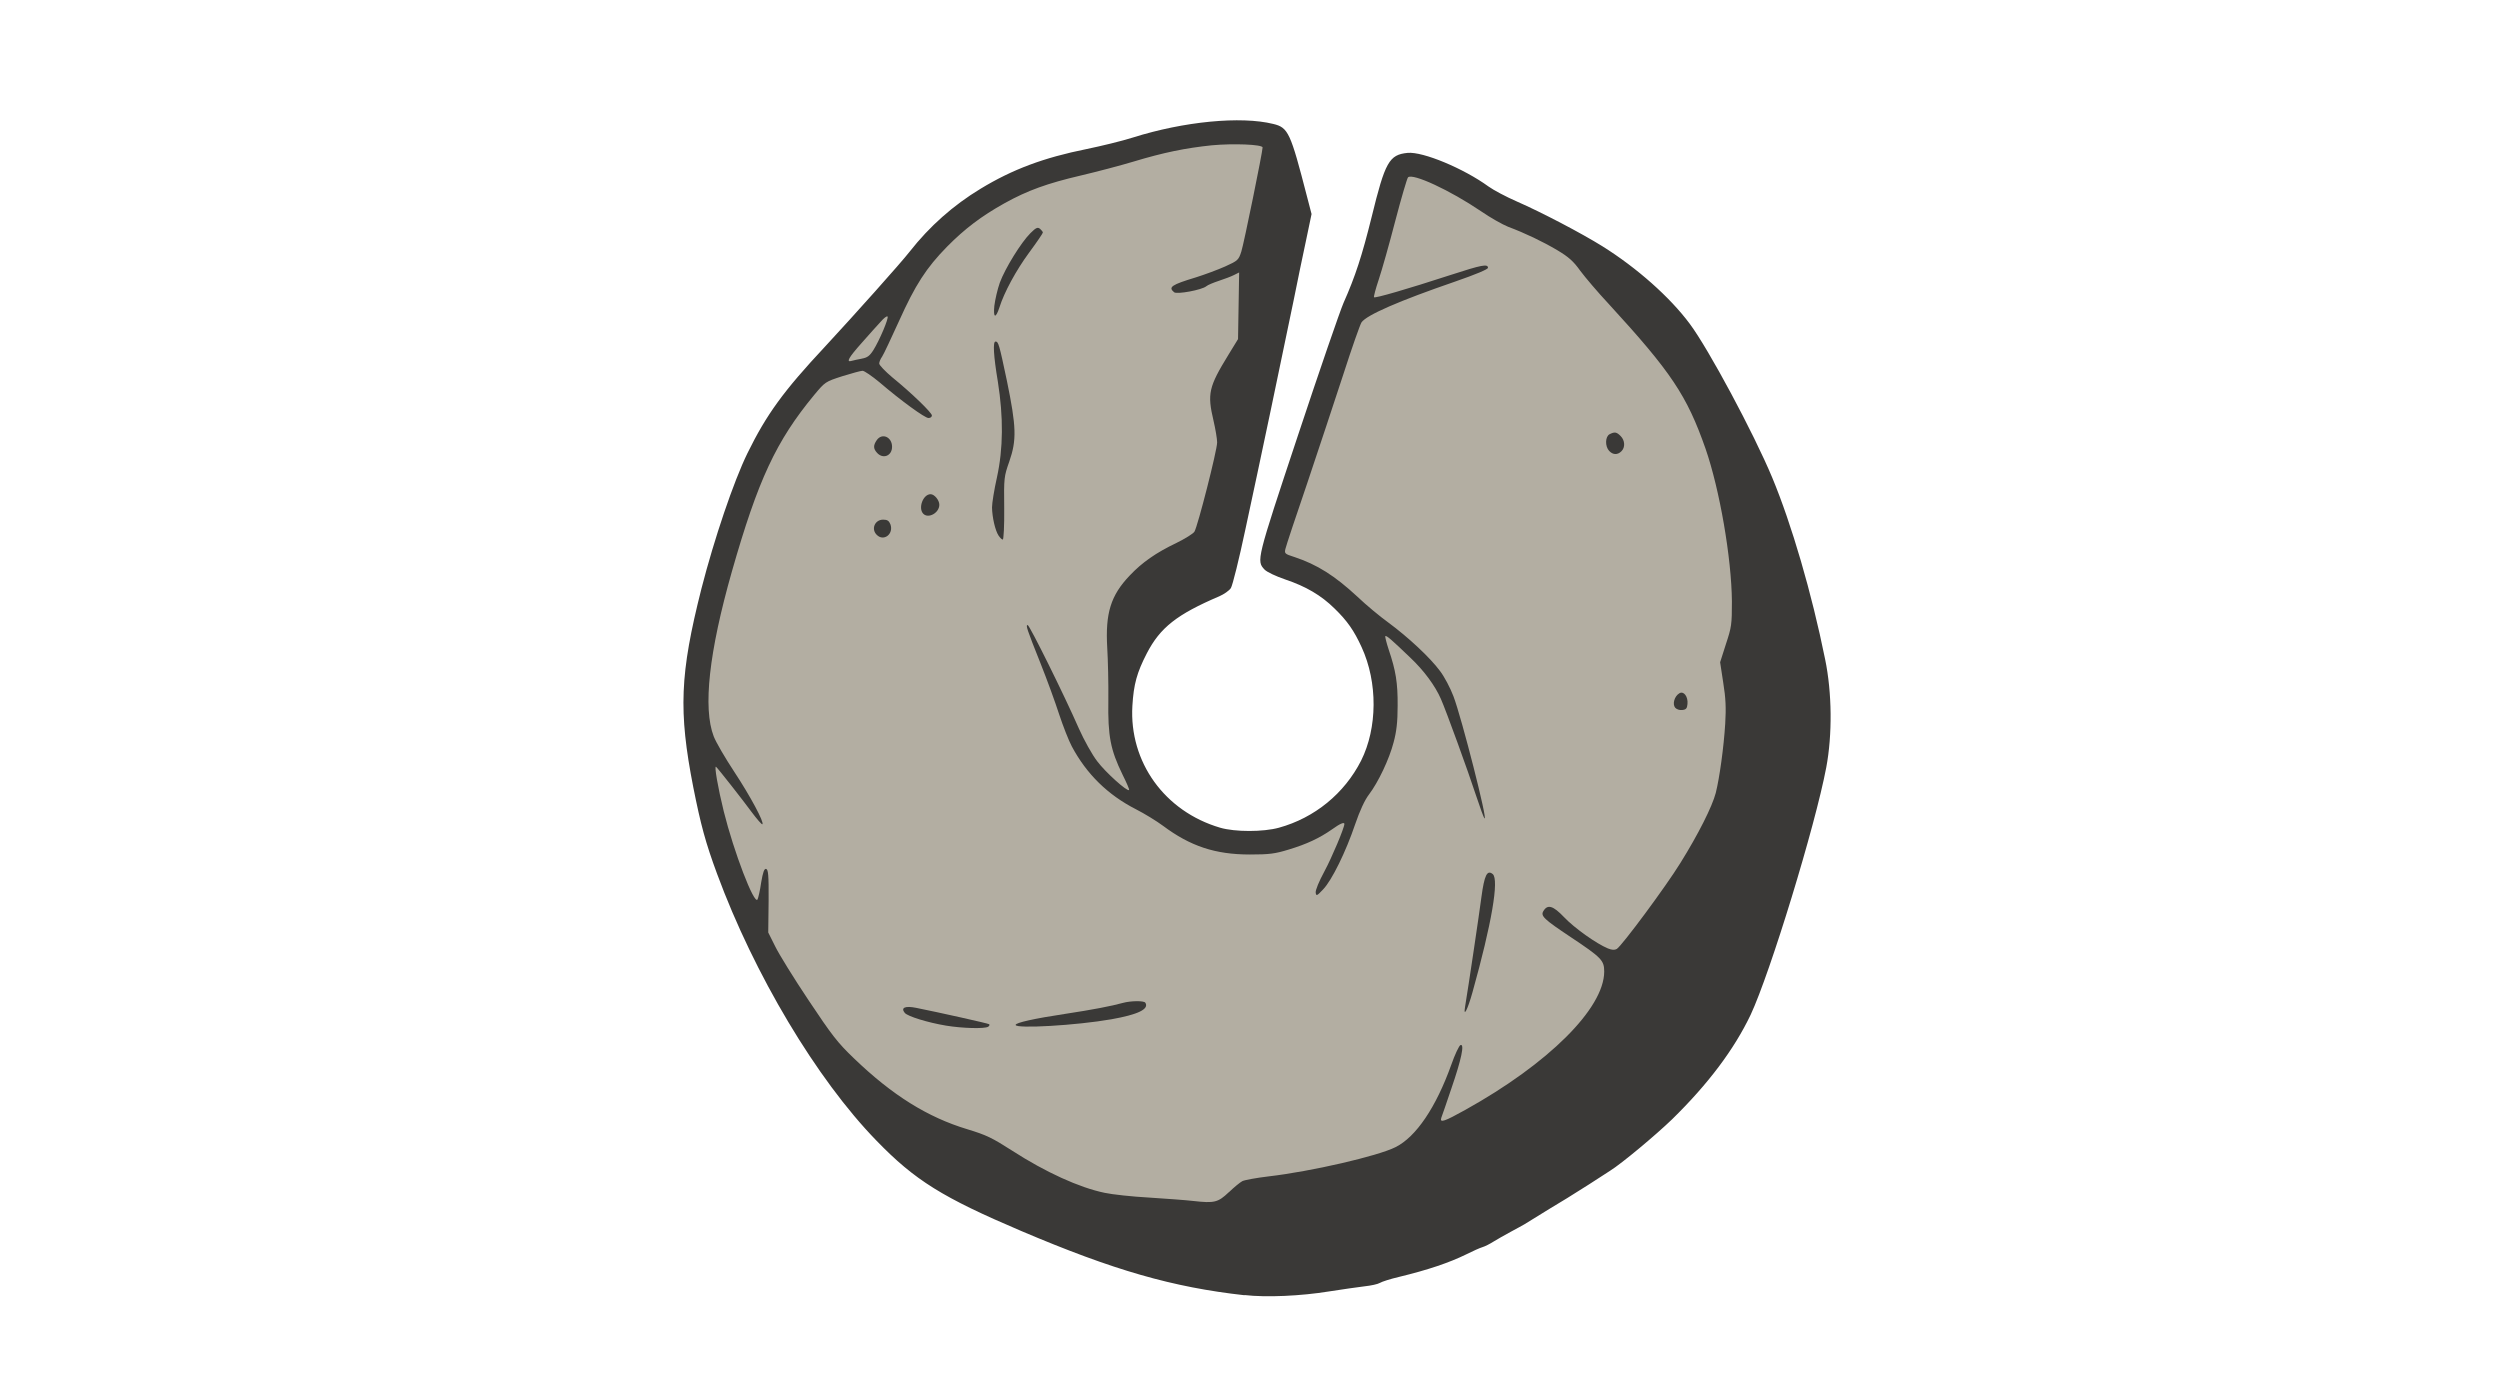
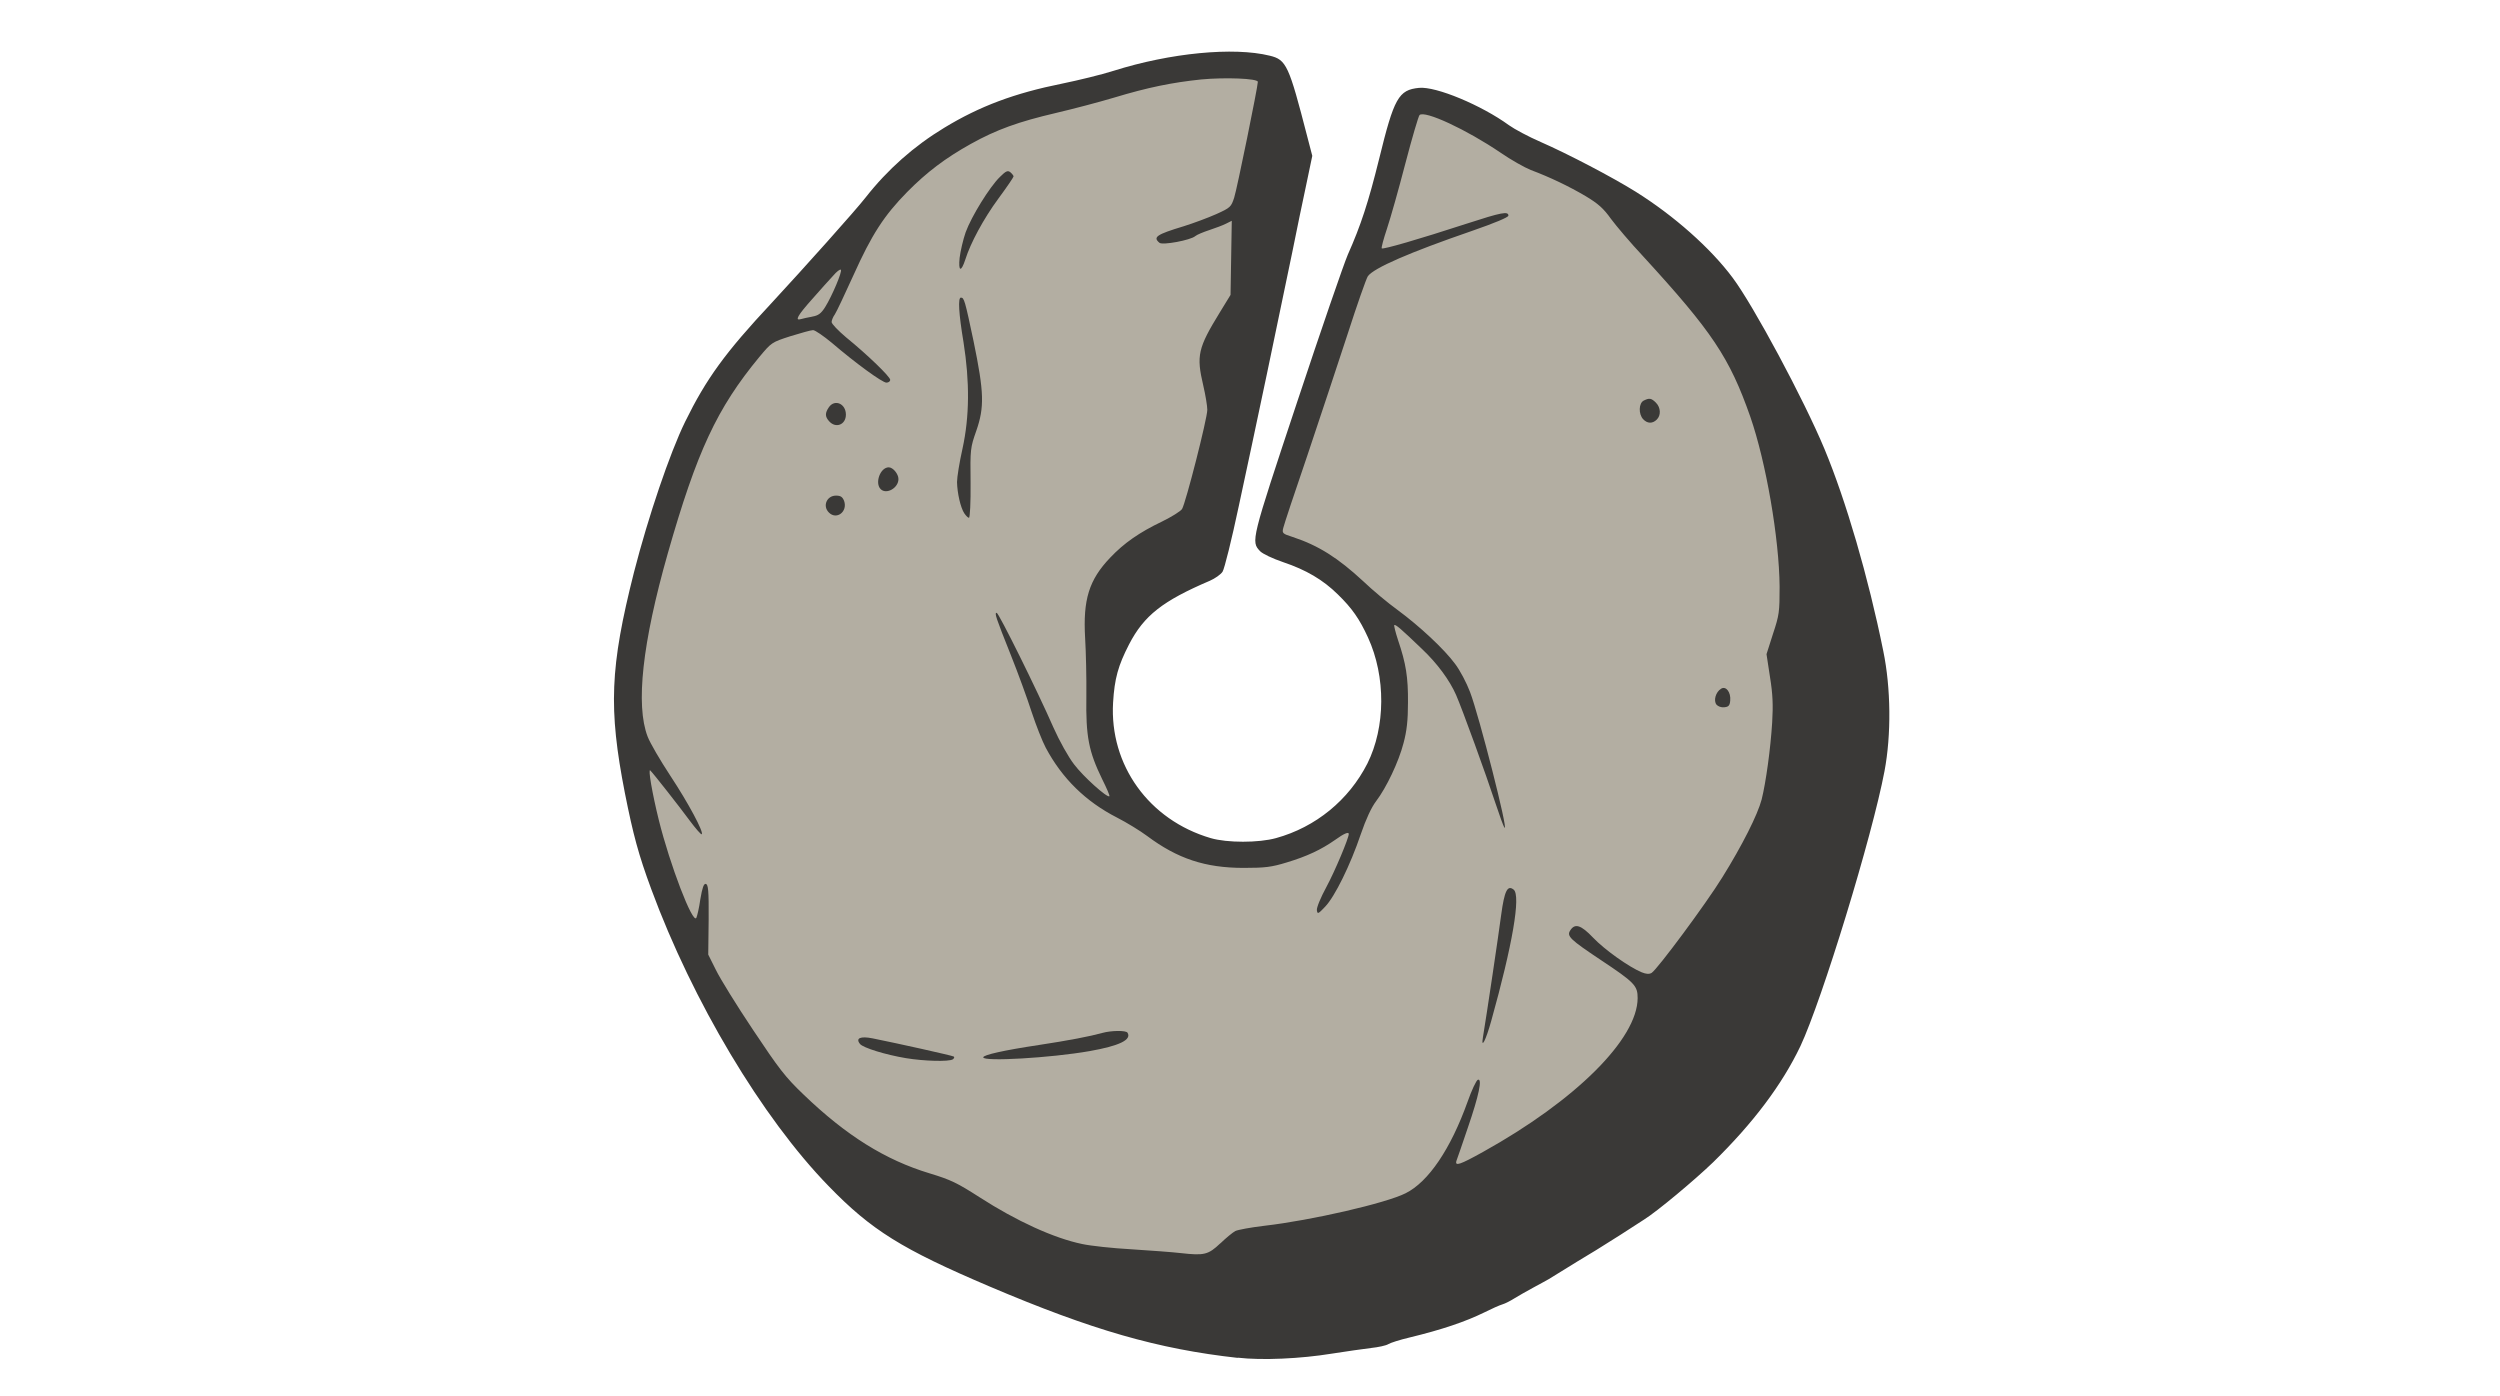
- <svg xmlns="http://www.w3.org/2000/svg" version="1.0" width="677px" height="378px" viewBox="0 0 677 378" preserveAspectRatio="xMidYMid meet">
+ <svg xmlns="http://www.w3.org/2000/svg" version="1.0" width="677px" height="378px" viewBox="160 20 360 340" preserveAspectRatio="xMidYMid meet">
  <g fill="#b3aea2">
    <path d="M321.77 326.69 c-2.02 -0.25 -7.43 -0.64 -12.05 -0.93 -4.58 -0.25 -9.99 -0.84 -12 -1.28 -6.89 -1.43 -16.04 -5.61 -25.04 -11.41 -5.46 -3.49 -6.99 -4.23 -12.15 -5.81 -10.77 -3.25 -20.32 -9.20 -30.70 -19.19 -4.48 -4.28 -6 -6.30 -12.30 -15.74 -3.99 -5.95 -8.02 -12.50 -9.05 -14.56 -1.67 -3.44 -1.82 -4.03 -1.82 -7.97 l0 -4.28 -1.72 0 c-1.67 0 -1.82 -0.15 -3.30 -3.30 -4.23 -9.35 -8.61 -24.70 -9.10 -31.98 -0.30 -3.94 -0.25 -4.08 0.79 -4.08 l1.03 0 -1.18 -2.31 c-2.12 -4.23 -2.76 -7.33 -2.76 -13.28 0 -11.12 1.67 -20.81 6.35 -37.29 7.08 -24.85 11.96 -35.33 22.29 -47.82 2.71 -3.30 3.25 -3.64 6.25 -4.62 l3.25 -1.03 -0.20 -2.21 c-0.15 -2.07 0 -2.41 2.02 -4.53 1.23 -1.23 3.49 -3.79 5.07 -5.61 2.85 -3.30 2.95 -3.39 5.02 -3.20 l2.12 0.15 1.33 -3.20 c3.10 -7.33 11.07 -16.97 18.60 -22.53 4.62 -3.39 11.76 -7.33 16.92 -9.30 2.31 -0.89 7.68 -2.36 11.86 -3.35 4.18 -0.98 10.58 -2.66 14.12 -3.74 3.59 -1.08 8.56 -2.36 11.07 -2.90 6.35 -1.33 17.42 -2.21 22.68 -1.77 l4.28 0.39 0 1.92 c0 2.21 -4.62 26.13 -5.71 29.52 -0.54 1.62 -0.74 5.17 -0.84 13.04 l-0.10 10.77 -3.05 5.07 c-1.67 2.80 -3.39 6.05 -3.89 7.23 -0.74 2.02 -0.74 2.36 0.25 6.64 1.57 6.94 1.43 9.30 -1.72 21.50 -1.53 5.90 -3.05 11.17 -3.39 11.76 -0.34 0.54 -2.56 1.92 -4.87 3.05 -5.56 2.66 -9.30 5.26 -12.64 8.81 -4.97 5.22 -6.74 10.53 -6.05 18.11 0.25 2.46 0.34 8.22 0.30 12.79 -0.15 9.74 0.54 13.33 3.84 20.07 2.26 4.72 2.56 7.08 0.89 7.33 -0.84 0.10 -0.15 0.64 2.80 2.12 2.16 1.08 5.36 3 7.08 4.33 13.28 10.04 29.42 10.43 42.85 1.13 1.33 -0.93 3.05 -1.62 4.38 -1.77 2.12 -0.25 2.21 -0.30 3.05 -2.80 0.49 -1.43 1.67 -3.64 2.66 -4.92 0.98 -1.28 2.66 -4.13 3.74 -6.30 4.82 -9.84 5.31 -19.63 1.43 -30.60 -0.54 -1.53 -0.98 -3.54 -0.98 -4.43 0 -1.38 0.20 -1.62 1.13 -1.62 0.84 0 0.49 -0.39 -1.62 -1.87 -1.48 -0.98 -4.58 -3.59 -6.89 -5.81 -6 -5.66 -10.82 -8.71 -17.17 -10.77 l-2.61 -0.84 0.20 -2.56 c0.15 -1.38 2.76 -9.94 5.90 -19.24 3.15 -9.20 7.63 -22.63 9.94 -29.82 2.31 -7.23 4.62 -13.58 5.07 -14.17 0.49 -0.54 2.02 -1.57 3.35 -2.21 2.16 -1.08 2.31 -1.23 1.13 -1.23 -1.28 -0.05 -1.38 -0.20 -1.38 -1.92 0 -1.03 0.54 -3.54 1.23 -5.56 0.69 -2.02 2.71 -9.05 4.43 -15.60 1.77 -6.59 3.30 -12.20 3.49 -12.45 0.49 -0.84 4.62 -0.44 7.92 0.79 4.28 1.62 9.15 4.33 15.01 8.27 2.56 1.72 5.85 3.59 7.33 4.18 4.62 1.72 9.35 3.99 13.33 6.35 3.05 1.82 4.38 3 6.20 5.56 1.33 1.77 4.77 5.85 7.77 9.05 16.88 18.40 21.11 24.70 26.17 39.16 4.08 11.76 7.08 29.62 7.13 42.80 0.05 7.77 0 8.31 -1.43 12.60 -1.53 4.48 -1.53 4.48 -0.84 8.36 1.23 6.79 0.15 23.52 -2.12 32.37 -1.57 6.20 -9.20 19.43 -17.86 31.05 -8.22 11.02 -8.71 11.56 -10.77 11.56 l-1.82 0 0.15 3.69 c0.20 4.62 -0.69 7.48 -3.84 12.20 -5.85 8.76 -18.01 18.65 -33.70 27.36 -4.23 2.36 -5.85 3 -7.48 3 -1.82 0 -2.12 -0.15 -2.12 -1.03 0 -0.98 -0.10 -0.93 -1.08 0.34 -2.26 3.10 -6.15 6.74 -8.27 7.82 -4.67 2.36 -22.83 6.54 -34.34 7.87 -3.30 0.39 -6.49 0.98 -7.08 1.28 -0.64 0.34 -2.31 1.72 -3.74 3.10 -2.51 2.36 -2.76 2.46 -5.66 2.56 -1.67 0.05 -4.72 -0.10 -6.74 -0.30z m-69.52 -190.21 c-0.44 -0.44 -1.38 0.30 -1.03 0.89 0.20 0.30 0.49 0.30 0.84 -0.05 0.30 -0.30 0.39 -0.64 0.20 -0.84z m185.44 -16.68 c-0.15 -0.44 -0.54 -0.64 -0.79 -0.49 -0.39 0.25 -0.34 0.54 0.05 1.03 0.69 0.89 1.18 0.54 0.74 -0.54z" />
  </g>
  <g fill="#3a3937">
    <path d="M337.02 350.75 c-19.43 -2.16 -35.42 -6.74 -60.52 -17.42 -21.25 -9.05 -28.73 -13.68 -39.16 -24.45 -16.19 -16.63 -33.11 -45.02 -43.15 -72.23 -3.15 -8.51 -4.43 -13.33 -6.45 -23.47 -4.03 -20.62 -3.64 -30.65 2.21 -53.78 3.49 -13.58 8.71 -28.98 12.45 -36.65 5.17 -10.53 9.79 -16.88 21.01 -28.88 8.02 -8.66 20.52 -22.63 22.93 -25.73 5.41 -6.89 11.81 -12.55 19.19 -17.02 8.66 -5.26 17.07 -8.41 28.78 -10.77 3.84 -0.79 9.50 -2.16 12.45 -3.10 13.87 -4.38 29.27 -5.85 38.03 -3.69 4.08 0.98 4.67 2.31 9.15 19.68 l1.23 4.72 -1.48 7.08 c-0.84 3.84 -2.36 11.27 -3.39 16.38 -2.71 13.23 -9.30 44.62 -13.04 61.89 -1.72 8.12 -3.49 15.25 -3.94 15.94 -0.44 0.69 -1.87 1.67 -3.10 2.21 -11.51 4.92 -16.04 8.46 -19.68 15.50 -2.66 5.17 -3.54 8.31 -3.89 14.17 -0.89 15.20 8.71 28.59 23.76 33.01 3.99 1.18 11.71 1.18 15.94 0 9.64 -2.66 17.71 -9.25 22.24 -18.16 4.43 -8.86 4.53 -21.16 0.15 -30.70 -2.07 -4.53 -3.89 -7.13 -7.33 -10.48 -3.64 -3.59 -7.77 -6 -13.33 -7.87 -2.61 -0.89 -4.97 -2.02 -5.61 -2.66 -2.26 -2.41 -2.26 -2.41 9 -36.31 5.81 -17.52 11.37 -33.65 12.35 -35.92 3.20 -7.18 5.02 -12.79 7.63 -23.32 3.64 -14.86 4.72 -16.83 9.74 -17.32 4.13 -0.39 15.20 4.23 21.89 9.10 1.28 0.93 4.77 2.80 7.72 4.08 6.64 2.90 17.52 8.61 23.12 12.10 9.35 5.85 18.30 13.78 23.67 21.01 5.07 6.79 17.27 29.52 22.34 41.67 5.22 12.55 10.68 31.19 14.32 49.20 1.87 9.05 1.97 20.42 0.30 29.27 -3 15.89 -15.20 55.70 -20.47 66.96 -4.48 9.40 -11.51 18.75 -21.25 28.29 -4.48 4.33 -13.73 12.05 -16.83 13.97 -0.44 0.30 -3 1.92 -5.71 3.69 -2.76 1.72 -5.41 3.39 -5.95 3.74 -0.79 0.44 -7.13 4.33 -11.56 7.08 -0.39 0.25 -2.07 1.13 -3.69 2.02 -1.62 0.89 -3.74 2.07 -4.67 2.66 -0.93 0.59 -2.26 1.28 -2.95 1.48 -0.69 0.20 -2.66 1.08 -4.43 1.97 -4.62 2.26 -10.28 4.18 -18.20 6.10 -2.31 0.54 -4.62 1.28 -5.17 1.62 -0.54 0.34 -2.41 0.74 -4.18 0.93 -1.77 0.20 -6.05 0.84 -9.59 1.38 -7.53 1.23 -16.97 1.67 -22.88 0.98z m-4.23 -27.90 c1.38 -1.33 3 -2.66 3.64 -3 0.59 -0.30 3.79 -0.89 7.08 -1.28 11.51 -1.33 29.62 -5.51 34.39 -7.92 5.56 -2.76 10.97 -10.77 15.10 -22.29 0.98 -2.80 2.12 -5.22 2.51 -5.36 1.13 -0.39 0.25 3.84 -2.46 11.71 -1.33 3.94 -2.56 7.53 -2.76 8.02 -0.44 1.43 0.84 0.98 6.49 -2.16 22.58 -12.55 37.59 -27.50 37.64 -37.44 0 -3.05 -0.69 -3.79 -9.05 -9.35 -7.38 -4.92 -8.27 -5.76 -7.38 -7.13 1.13 -1.82 2.61 -1.38 5.56 1.72 2.80 2.95 8.76 7.18 11.86 8.46 1.08 0.44 1.82 0.49 2.41 0.15 1.38 -0.84 13.28 -16.88 17.22 -23.27 4.87 -7.82 8.61 -15.25 9.59 -18.99 1.03 -4.13 2.16 -12.30 2.56 -18.75 0.25 -4.23 0.15 -6.89 -0.54 -11.12 l-0.84 -5.51 1.57 -4.92 c1.53 -4.62 1.62 -5.31 1.62 -11.56 -0.10 -11.71 -3.30 -30.26 -7.13 -41.33 -5.07 -14.46 -9.30 -20.76 -26.17 -39.16 -3 -3.20 -6.45 -7.28 -7.77 -9.05 -1.82 -2.56 -3.15 -3.74 -6.20 -5.56 -3.99 -2.36 -8.71 -4.62 -13.33 -6.35 -1.48 -0.59 -4.82 -2.46 -7.38 -4.23 -8.27 -5.61 -18.50 -10.38 -19.73 -9.15 -0.25 0.25 -1.82 5.56 -3.44 11.76 -1.62 6.25 -3.64 13.38 -4.48 15.89 -0.84 2.51 -1.43 4.72 -1.28 4.82 0.30 0.30 9 -2.21 20.62 -6 8.61 -2.80 10.23 -3.10 10.23 -1.97 0 0.39 -3.25 1.77 -8.95 3.74 -15.01 5.17 -23.86 9 -25.29 11.02 -0.39 0.59 -2.61 6.89 -4.92 14.07 -2.36 7.18 -6.74 20.47 -9.79 29.52 -3.10 9.05 -5.76 17.07 -5.90 17.76 -0.30 1.23 -0.15 1.38 2.31 2.16 6.30 2.07 11.07 5.12 17.17 10.77 2.31 2.21 6.10 5.36 8.36 6.99 5.36 3.94 11.37 9.54 14.02 13.14 1.18 1.53 2.80 4.62 3.64 6.84 2.21 5.76 9.45 34.19 8.41 33.06 -0.25 -0.25 -1.23 -3 -2.26 -6.10 -2.21 -6.74 -8.07 -22.88 -9.54 -26.22 -1.57 -3.59 -4.58 -7.68 -8.27 -11.17 -5.07 -4.87 -6.49 -6.10 -6.79 -5.85 -0.10 0.15 0.30 1.77 0.93 3.69 1.92 5.66 2.46 9 2.41 15.20 0 4.33 -0.30 6.94 -1.08 9.84 -1.18 4.58 -4.18 10.87 -6.69 14.17 -1.13 1.48 -2.46 4.33 -3.74 8.07 -2.51 7.43 -6.30 15.15 -8.66 17.61 -1.72 1.82 -1.87 1.87 -2.02 0.89 -0.10 -0.64 0.89 -3.05 2.36 -5.76 2.02 -3.74 5.41 -11.81 5.41 -12.84 0 -0.59 -1.18 -0.10 -3.30 1.43 -3.44 2.41 -6.89 4.03 -11.81 5.51 -3.69 1.13 -5.22 1.33 -10.48 1.33 -9.40 0 -16.14 -2.26 -23.52 -7.77 -1.72 -1.28 -5.02 -3.30 -7.33 -4.48 -7.63 -3.89 -13.38 -9.54 -17.37 -17.02 -0.84 -1.57 -2.36 -5.46 -3.44 -8.71 -1.03 -3.20 -3.30 -9.45 -5.07 -13.87 -3.69 -9.25 -4.03 -10.28 -3.44 -10.28 0.49 0 9.89 18.94 13.87 28.04 1.38 3.10 3.59 7.08 4.97 8.86 2.21 2.95 8.12 8.27 8.61 7.77 0.15 -0.10 -0.69 -2.02 -1.77 -4.18 -3.25 -6.69 -3.99 -10.33 -3.84 -20.07 0.05 -4.58 -0.10 -11.02 -0.30 -14.27 -0.54 -9.35 0.93 -14.17 6.10 -19.58 3.35 -3.54 7.08 -6.15 12.64 -8.81 2.31 -1.13 4.53 -2.51 4.87 -3.05 0.89 -1.43 6.15 -22.04 6.15 -24.16 0 -0.93 -0.44 -3.59 -0.98 -5.90 -1.72 -7.33 -1.33 -9.10 4.08 -17.91 l2.56 -4.18 0.15 -9 0.15 -9.05 -1.38 0.69 c-0.74 0.39 -2.61 1.08 -4.08 1.57 -1.48 0.49 -3.05 1.13 -3.44 1.48 -1.13 0.98 -7.97 2.26 -8.71 1.62 -1.67 -1.38 -0.74 -2.02 5.90 -4.03 2.36 -0.74 5.95 -2.07 7.92 -2.95 3.49 -1.57 3.64 -1.77 4.38 -4.03 0.69 -2.12 5.76 -27.01 5.76 -28.19 0 -0.84 -7.97 -1.13 -13.78 -0.59 -7.08 0.74 -12.94 1.92 -21.25 4.43 -3.59 1.08 -9.99 2.76 -14.17 3.74 -9.05 2.12 -14.42 4.03 -20.71 7.53 -6.25 3.49 -10.73 6.89 -15.50 11.71 -5.66 5.76 -8.66 10.43 -13.04 20.17 -2.12 4.67 -4.18 9.05 -4.58 9.64 -0.44 0.59 -0.79 1.48 -0.79 1.87 0 0.44 1.62 2.12 3.54 3.74 5.26 4.28 10.73 9.59 10.73 10.33 0 0.39 -0.39 0.69 -0.93 0.69 -0.98 0 -7.48 -4.72 -13.28 -9.69 -2.02 -1.67 -4.08 -3.10 -4.58 -3.10 -0.49 0 -2.95 0.69 -5.51 1.48 -4.58 1.48 -4.62 1.53 -7.58 5.07 -10.33 12.50 -15.20 22.98 -22.29 47.82 -6.20 21.80 -7.87 36.95 -4.92 44.62 0.59 1.57 3.10 5.85 5.56 9.59 4.38 6.64 8.17 13.73 7.63 14.22 -0.15 0.15 -1.48 -1.38 -2.95 -3.35 -2.31 -3.15 -8.86 -11.51 -9.59 -12.20 -0.59 -0.59 0.49 5.66 2.07 12.05 2.71 10.92 8.27 25.44 9.15 23.86 0.20 -0.39 0.69 -2.46 0.98 -4.58 0.49 -2.85 0.84 -3.79 1.33 -3.69 0.59 0.15 0.74 1.57 0.69 8.66 l-0.10 8.56 1.87 3.74 c1.03 2.12 5.07 8.66 9.05 14.61 6.30 9.45 7.82 11.46 12.30 15.74 10.38 9.99 19.93 15.94 30.70 19.19 5.17 1.57 6.69 2.31 12.15 5.81 9 5.81 18.16 9.99 25.04 11.41 2.02 0.44 7.43 1.03 12 1.28 4.62 0.30 10.04 0.69 12.05 0.93 5.66 0.64 6.64 0.39 9.54 -2.36z m-99.43 -225.73 c1.48 -0.25 2.16 -0.74 3.15 -2.31 1.67 -2.66 4.23 -8.71 3.84 -9.10 -0.20 -0.20 -1.03 0.44 -1.87 1.43 -0.89 0.93 -3.20 3.54 -5.12 5.71 -3.59 4.03 -4.33 5.36 -2.71 4.87 0.44 -0.15 1.67 -0.39 2.71 -0.59z" />
    <path d="M256.19 277.74 c-5.02 -0.84 -10.38 -2.51 -11.17 -3.44 -1.18 -1.43 0.10 -1.97 3.05 -1.38 5.90 1.18 19.39 4.18 19.78 4.43 0.20 0.15 0.10 0.44 -0.25 0.69 -0.98 0.59 -6.94 0.44 -11.41 -0.30z" />
    <path d="M275.03 277.54 c0 -0.59 5.02 -1.72 13.53 -3 7.13 -1.08 12.55 -2.12 15.50 -2.95 2.12 -0.59 5.76 -0.64 6.10 -0.05 1.08 1.72 -1.97 3.20 -9.20 4.48 -9.50 1.67 -25.93 2.61 -25.93 1.53z" />
    <path d="M396.75 272.57 c0.89 -5.31 3.84 -25.19 4.43 -29.72 0.79 -5.85 1.53 -7.38 3.05 -6.15 1.77 1.48 -0.30 13.48 -5.46 31.93 -1.33 4.82 -2.56 7.13 -2.02 3.94z" />
    <path d="M453.63 191.64 c-0.79 -0.98 -0.20 -3.10 1.13 -3.89 1.18 -0.74 2.41 0.89 2.21 2.90 -0.10 1.18 -0.39 1.53 -1.43 1.62 -0.74 0.10 -1.53 -0.20 -1.92 -0.64z" />
    <path d="M270.41 145.04 c-0.93 -1.43 -1.72 -4.97 -1.77 -7.63 0 -1.18 0.59 -4.82 1.33 -8.12 1.72 -7.87 1.77 -16.29 0.25 -25.93 -1.18 -7.04 -1.38 -10.87 -0.64 -10.87 0.79 0 0.98 0.64 3.10 10.68 2.56 12.45 2.66 15.99 0.64 21.80 -1.43 4.08 -1.48 4.38 -1.38 12.69 0.05 4.67 -0.15 8.46 -0.39 8.46 -0.25 0 -0.74 -0.49 -1.13 -1.08z" />
    <path d="M237.44 144.85 c-1.62 -1.57 -0.54 -4.13 1.72 -4.13 1.13 0 1.57 0.30 1.97 1.28 0.93 2.61 -1.82 4.72 -3.69 2.85z" />
    <path d="M250.04 139.14 c-1.48 -1.48 -0.10 -5.31 1.97 -5.31 1.03 0 2.36 1.62 2.36 2.85 0 2.21 -2.95 3.84 -4.33 2.46z" />
    <path d="M237.49 122.61 c-1.03 -1.13 -1.03 -2.02 -0.05 -3.44 1.43 -2.02 4.13 -0.84 4.13 1.82 0 2.46 -2.46 3.44 -4.08 1.62z" />
    <path d="M435.77 122.12 c-1.18 -1.28 -1.08 -3.89 0.10 -4.53 1.38 -0.69 1.87 -0.64 3 0.49 1.18 1.18 1.28 3.10 0.20 4.13 -1.03 1.03 -2.31 0.98 -3.30 -0.10z" />
    <path d="M269.27 82.80 c0.20 -1.62 0.84 -4.43 1.48 -6.25 1.43 -3.89 5.81 -10.97 8.31 -13.43 1.53 -1.53 1.97 -1.67 2.61 -1.13 0.39 0.34 0.74 0.79 0.74 0.98 0 0.20 -1.67 2.66 -3.74 5.46 -3.54 4.82 -6.74 10.73 -8.02 14.81 -1.03 3.15 -1.72 2.90 -1.38 -0.44z" />
  </g>
</svg>
